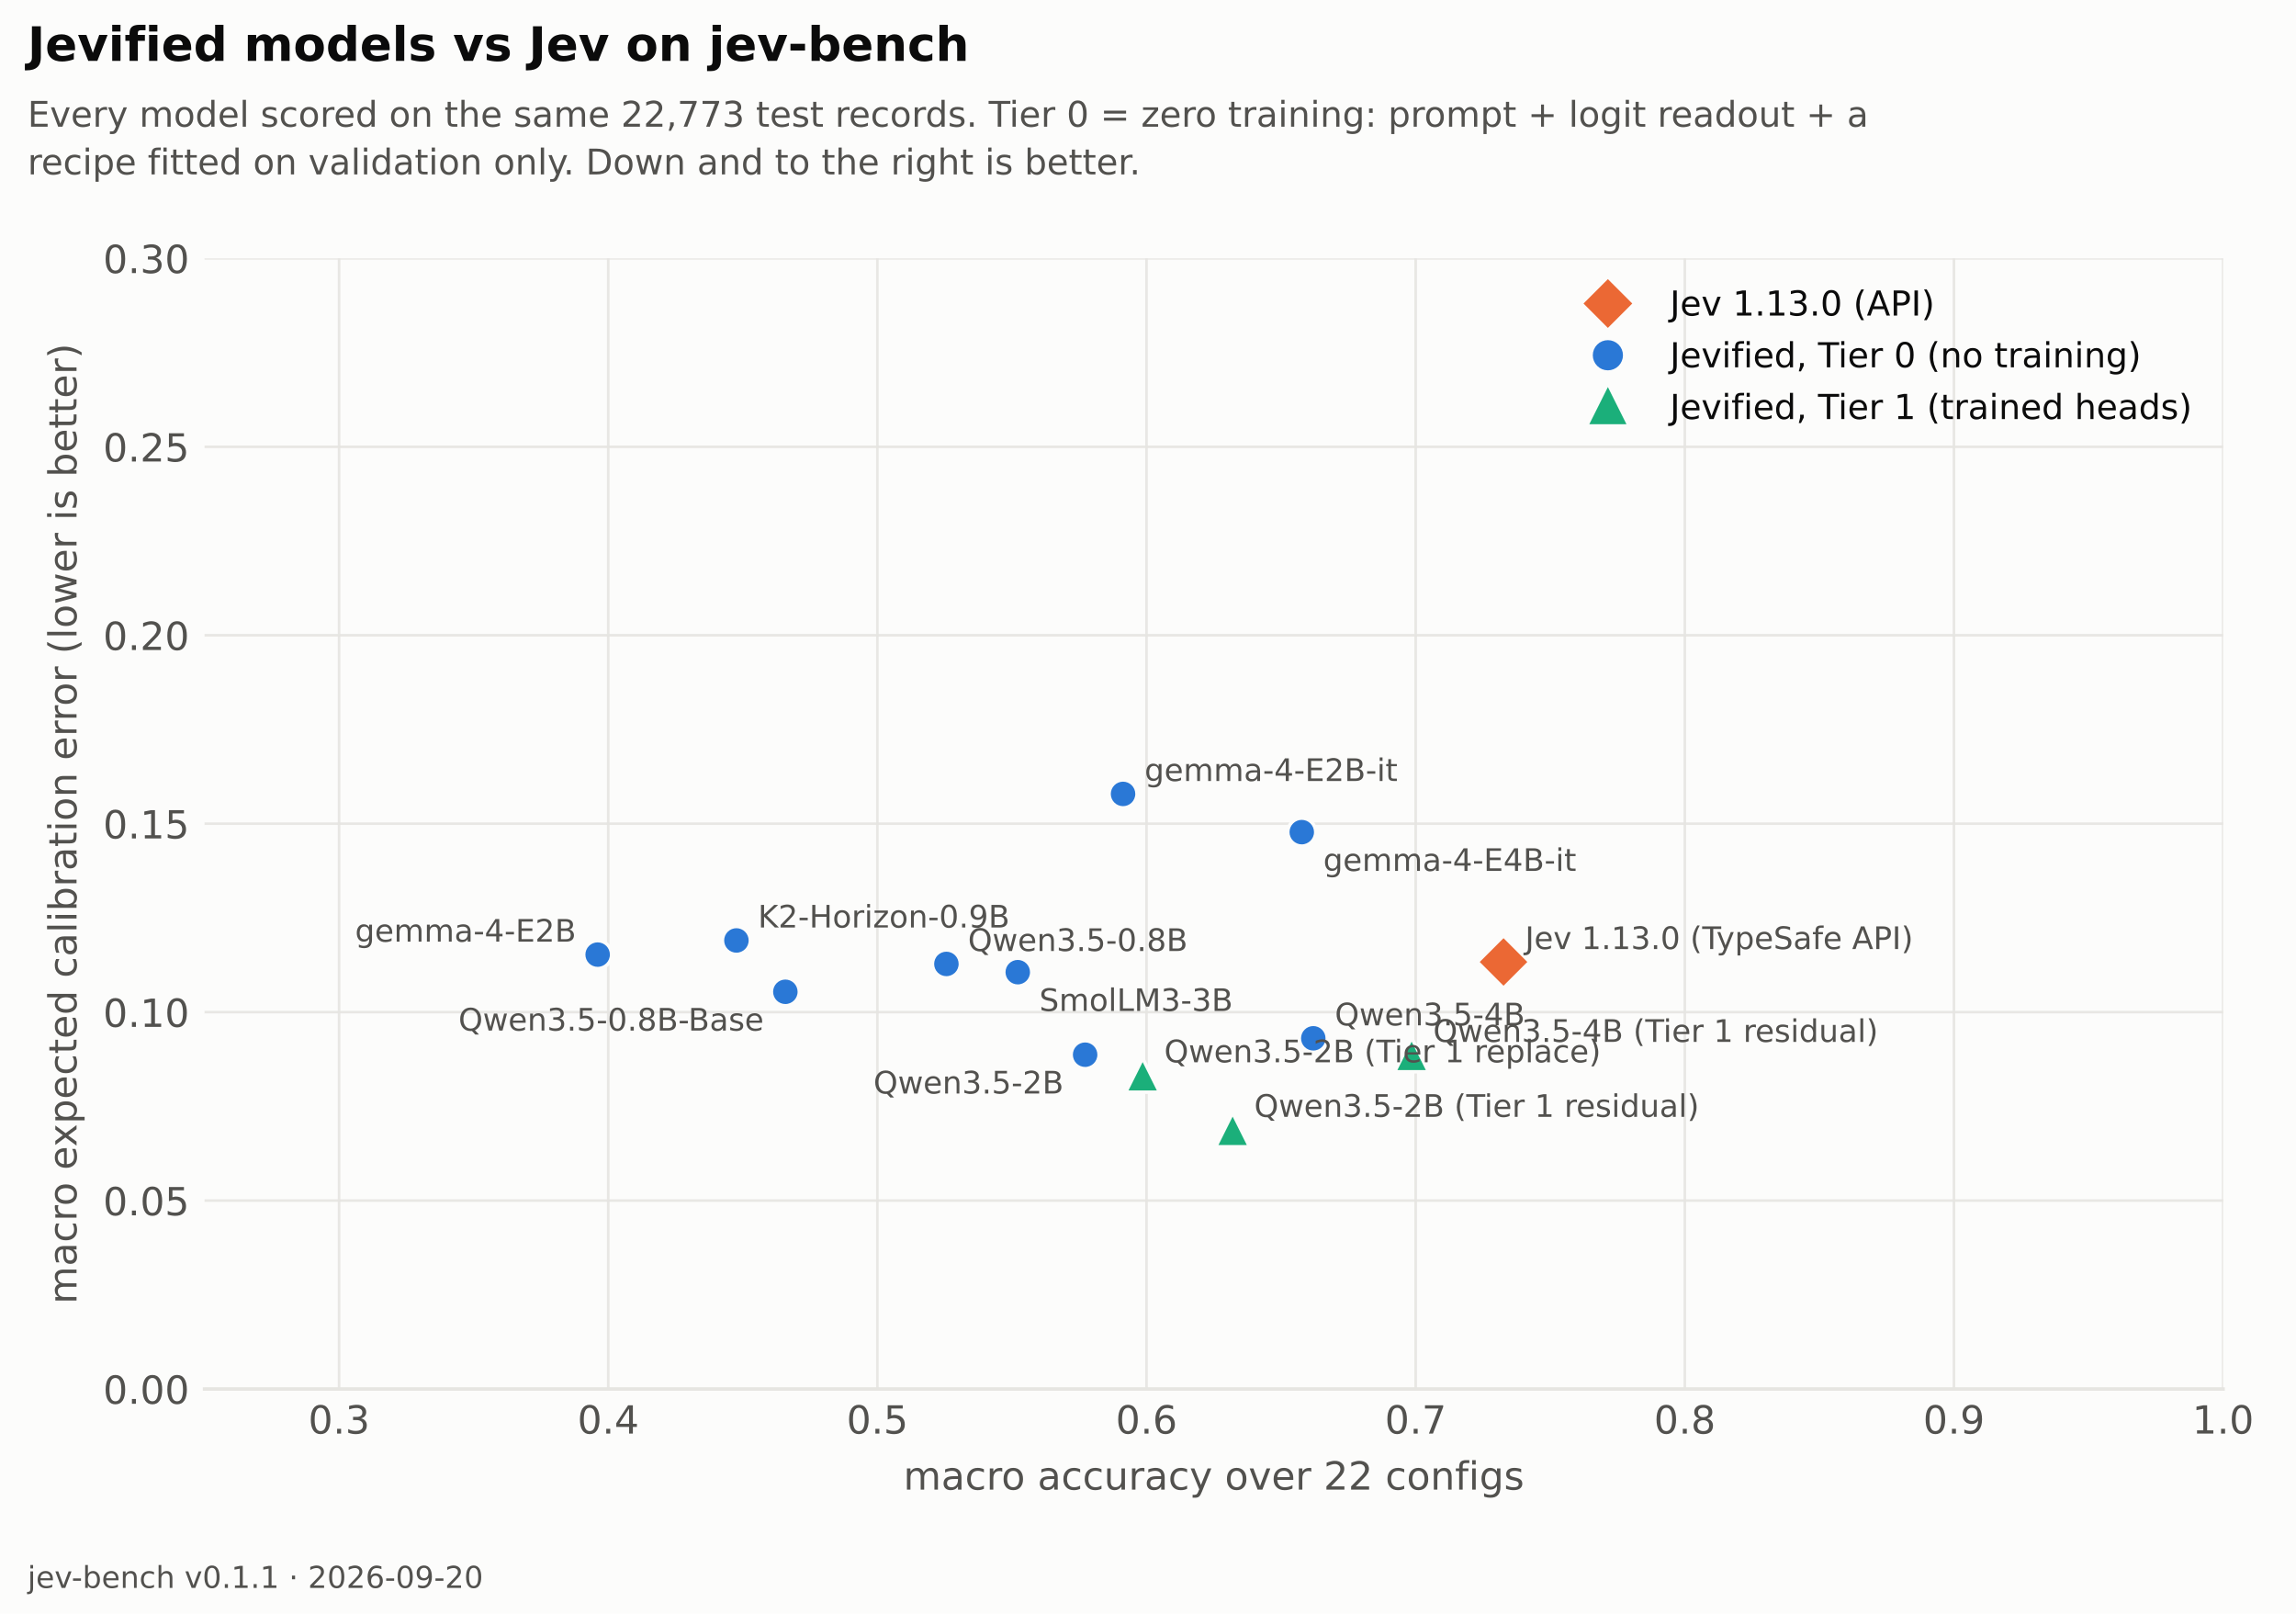
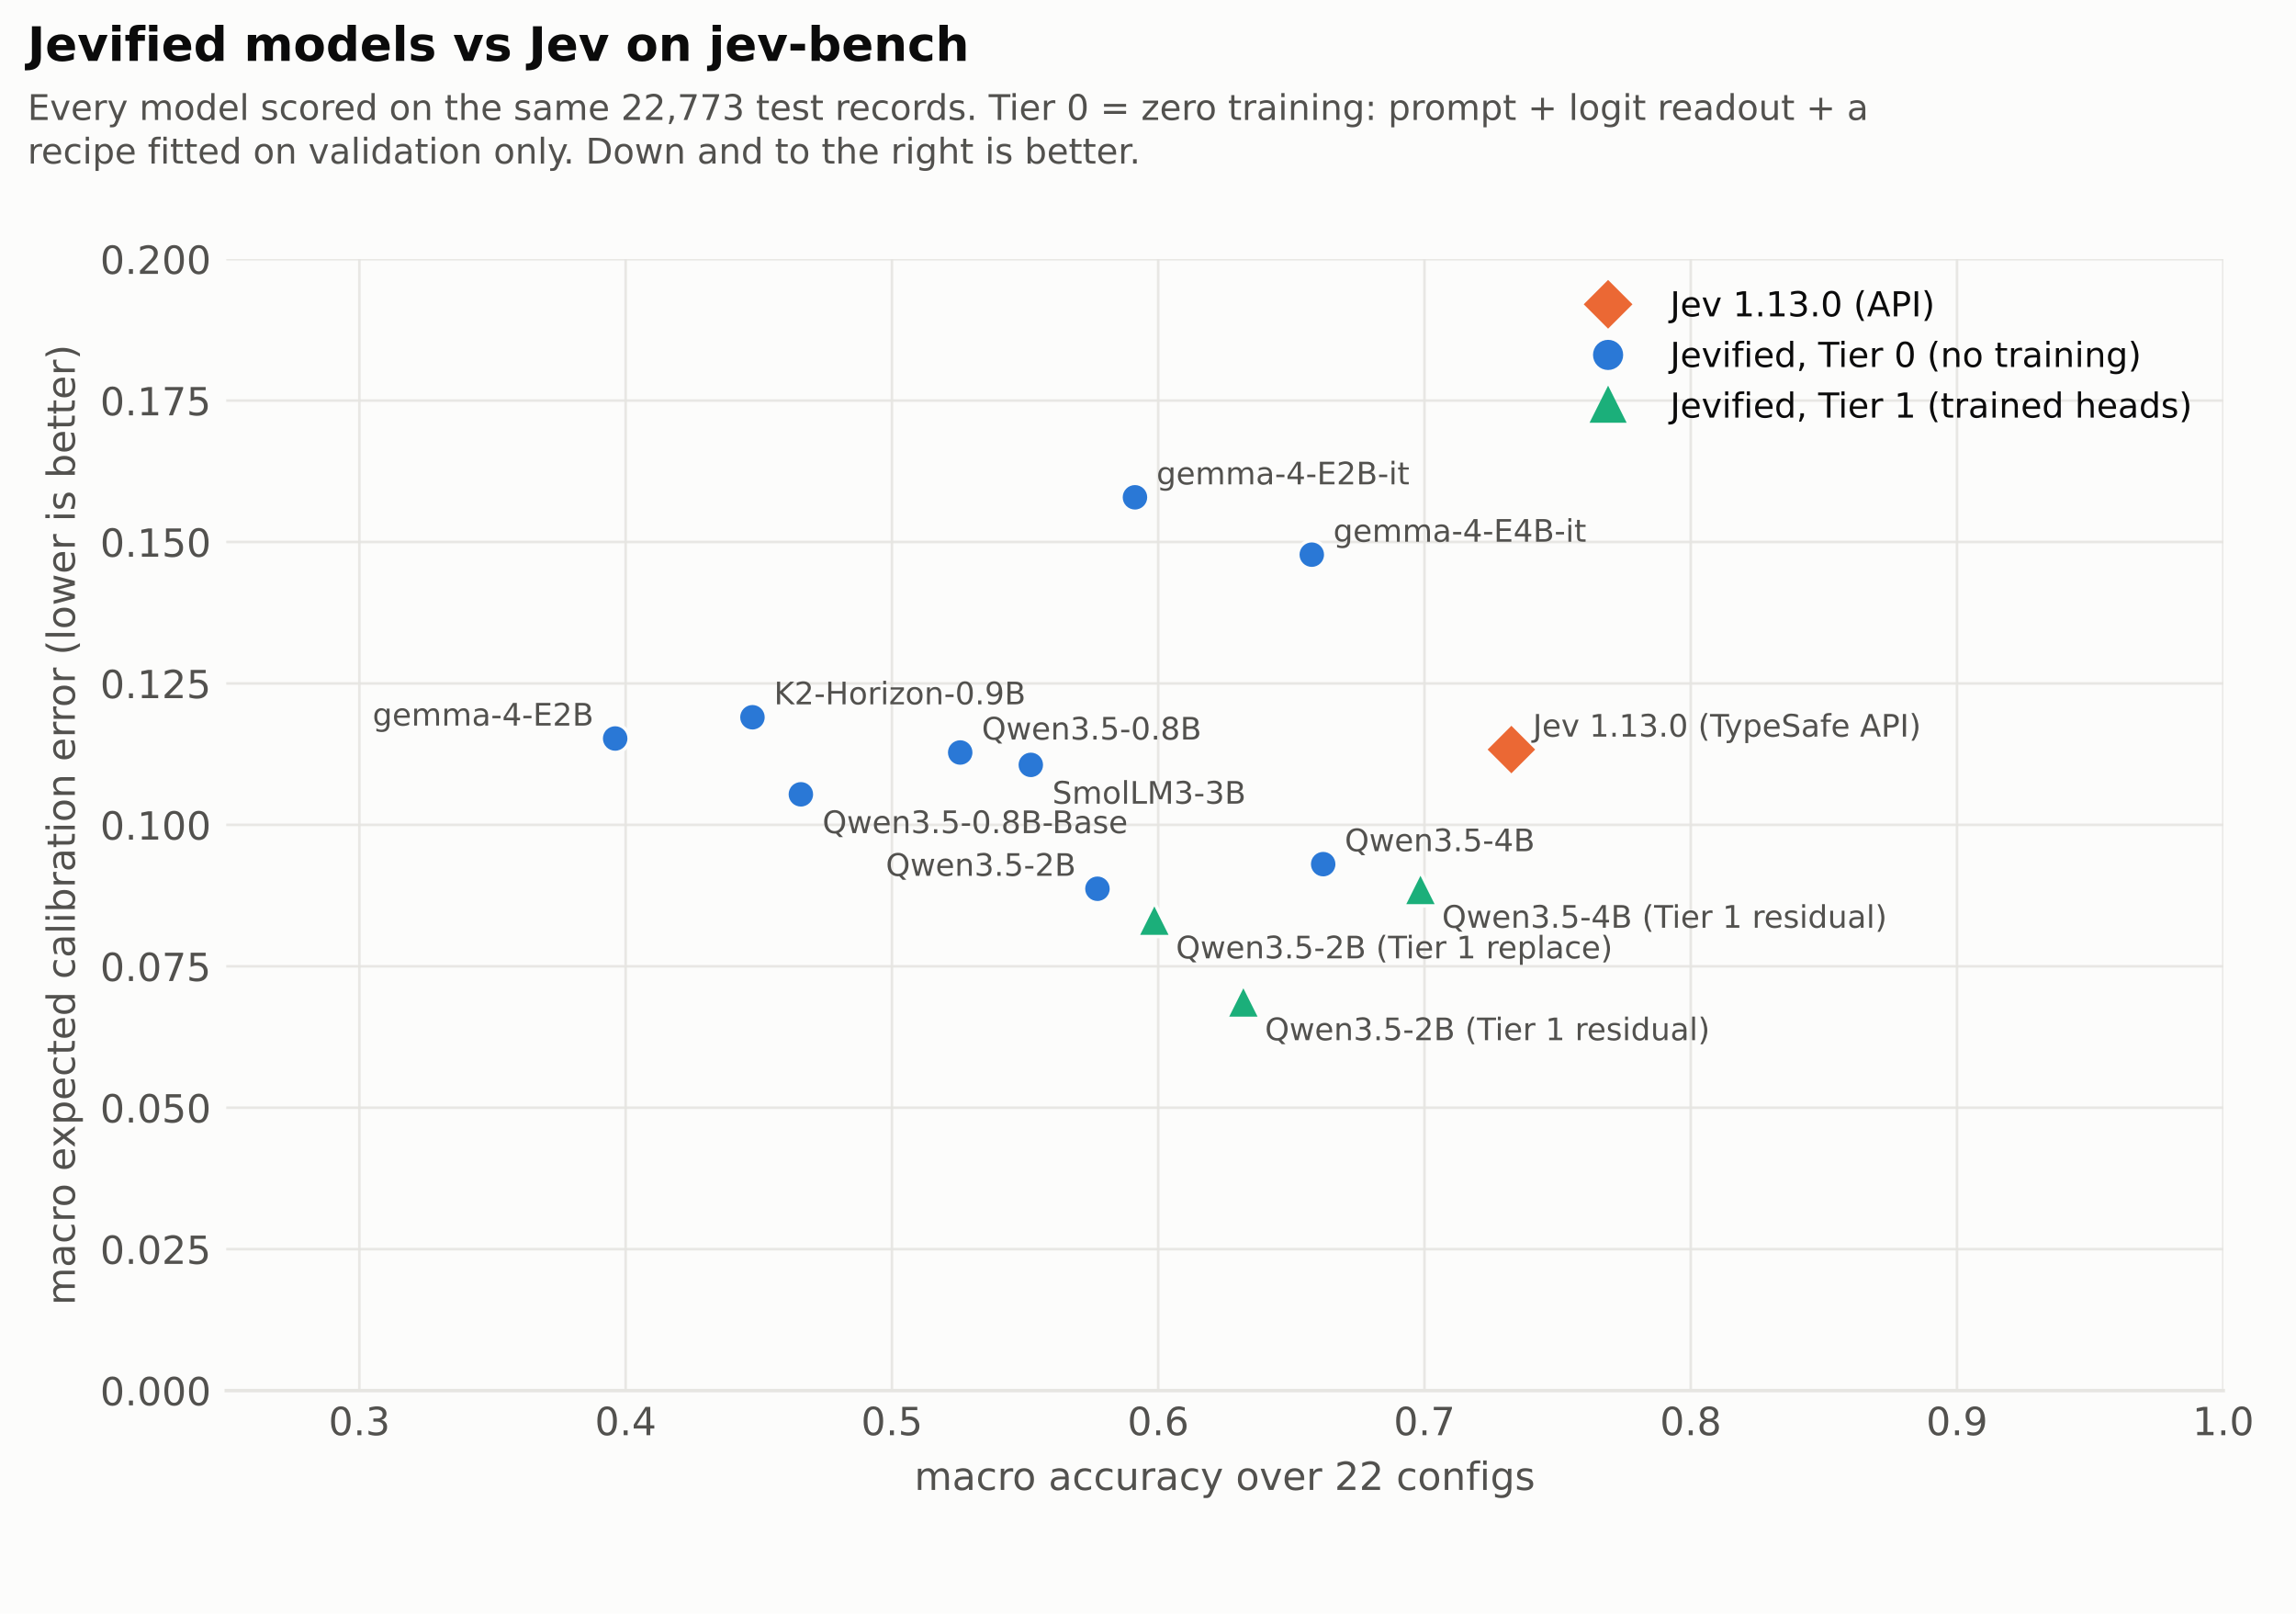
<svg xmlns="http://www.w3.org/2000/svg" xmlns:xlink="http://www.w3.org/1999/xlink" width="532.8pt" height="374.4pt" viewBox="0 0 532.8 374.4" version="1.1">
  <defs>
    <style type="text/css">*{stroke-linejoin: round; stroke-linecap: butt}</style>
  </defs>
  <g id="figure_1">
    <g id="patch_1">
      <path d="M 0 374.4  L 532.8 374.4  L 532.8 0  L 0 0  z " style="fill: #fcfcfb" />
    </g>
    <g id="axes_1">
      <g id="patch_2">
-         <path d="M 47.462 322.258  L 515.88 322.258  L 515.88 59.939  L 47.462 59.939  z " style="fill: #fcfcfb" />
+         <path d="M 52.5 322.62  L 515.925 322.62  L 515.925 60.12  L 52.5 60.12  z " style="fill: #fcfcfb" />
      </g>
      <g id="matplotlib.axis_1">
        <g id="xtick_1">
          <g id="line2d_1">
-             <path d="M 78.69 322.258  L 78.69 59.939  " clip-path="url(#p6ac1ed8972)" style="fill: none; stroke: #e6e5e1; stroke-opacity: 0.9; stroke-width: 0.6; stroke-linecap: square" />
+             <path d="M 83.395 322.62  L 83.395 60.12  " clip-path="url(#p853aa24f81)" style="fill: none; stroke: #e6e5e1; stroke-opacity: 0.9; stroke-width: 0.6; stroke-linecap: square" />
          </g>
          <g id="line2d_2" />
          <g id="text_1">
-             <text style="font-size: 9px; font-family: 'DejaVu Sans'; text-anchor: middle; fill: #52514e" x="78.69" y="332.596" transform="rotate(-0 78.68997 332.5958)">0.3</text>
+             <text style="fill: #52514e; font: 9px 'DejaVu Sans'; text-anchor: middle" x="83.395" y="332.959" transform="rotate(-0 83.395 332.9586)">0.3</text>
          </g>
        </g>
        <g id="xtick_2">
          <g id="line2d_3">
-             <path d="M 141.146 322.258  L 141.146 59.939  " clip-path="url(#p6ac1ed8972)" style="fill: none; stroke: #e6e5e1; stroke-opacity: 0.9; stroke-width: 0.6; stroke-linecap: square" />
+             <path d="M 145.185 322.62  L 145.185 60.12  " clip-path="url(#p853aa24f81)" style="fill: none; stroke: #e6e5e1; stroke-opacity: 0.9; stroke-width: 0.6; stroke-linecap: square" />
          </g>
          <g id="line2d_4" />
          <g id="text_2">
-             <text style="font-size: 9px; font-family: 'DejaVu Sans'; text-anchor: middle; fill: #52514e" x="141.146" y="332.596" transform="rotate(-0 141.1457 332.5958)">0.4</text>
+             <text style="fill: #52514e; font: 9px 'DejaVu Sans'; text-anchor: middle" x="145.185" y="332.959" transform="rotate(-0 145.185 332.9586)">0.4</text>
          </g>
        </g>
        <g id="xtick_3">
          <g id="line2d_5">
-             <path d="M 203.601 322.258  L 203.601 59.939  " clip-path="url(#p6ac1ed8972)" style="fill: none; stroke: #e6e5e1; stroke-opacity: 0.9; stroke-width: 0.6; stroke-linecap: square" />
+             <path d="M 206.975 322.62  L 206.975 60.12  " clip-path="url(#p853aa24f81)" style="fill: none; stroke: #e6e5e1; stroke-opacity: 0.9; stroke-width: 0.6; stroke-linecap: square" />
          </g>
          <g id="line2d_6" />
          <g id="text_3">
-             <text style="font-size: 9px; font-family: 'DejaVu Sans'; text-anchor: middle; fill: #52514e" x="203.601" y="332.596" transform="rotate(-0 203.6014 332.5958)">0.5</text>
+             <text style="fill: #52514e; font: 9px 'DejaVu Sans'; text-anchor: middle" x="206.975" y="332.959" transform="rotate(-0 206.975 332.9586)">0.5</text>
          </g>
        </g>
        <g id="xtick_4">
          <g id="line2d_7">
-             <path d="M 266.057 322.258  L 266.057 59.939  " clip-path="url(#p6ac1ed8972)" style="fill: none; stroke: #e6e5e1; stroke-opacity: 0.9; stroke-width: 0.6; stroke-linecap: square" />
+             <path d="M 268.765 322.62  L 268.765 60.12  " clip-path="url(#p853aa24f81)" style="fill: none; stroke: #e6e5e1; stroke-opacity: 0.9; stroke-width: 0.6; stroke-linecap: square" />
          </g>
          <g id="line2d_8" />
          <g id="text_4">
-             <text style="font-size: 9px; font-family: 'DejaVu Sans'; text-anchor: middle; fill: #52514e" x="266.057" y="332.596" transform="rotate(-0 266.0571 332.5958)">0.6</text>
+             <text style="fill: #52514e; font: 9px 'DejaVu Sans'; text-anchor: middle" x="268.765" y="332.959" transform="rotate(-0 268.765 332.9586)">0.6</text>
          </g>
        </g>
        <g id="xtick_5">
          <g id="line2d_9">
-             <path d="M 328.513 322.258  L 328.513 59.939  " clip-path="url(#p6ac1ed8972)" style="fill: none; stroke: #e6e5e1; stroke-opacity: 0.9; stroke-width: 0.6; stroke-linecap: square" />
+             <path d="M 330.555 322.62  L 330.555 60.12  " clip-path="url(#p853aa24f81)" style="fill: none; stroke: #e6e5e1; stroke-opacity: 0.9; stroke-width: 0.6; stroke-linecap: square" />
          </g>
          <g id="line2d_10" />
          <g id="text_5">
-             <text style="font-size: 9px; font-family: 'DejaVu Sans'; text-anchor: middle; fill: #52514e" x="328.513" y="332.596" transform="rotate(-0 328.5128 332.5958)">0.7</text>
+             <text style="fill: #52514e; font: 9px 'DejaVu Sans'; text-anchor: middle" x="330.555" y="332.959" transform="rotate(-0 330.555 332.9586)">0.7</text>
          </g>
        </g>
        <g id="xtick_6">
          <g id="line2d_11">
-             <path d="M 390.969 322.258  L 390.969 59.939  " clip-path="url(#p6ac1ed8972)" style="fill: none; stroke: #e6e5e1; stroke-opacity: 0.9; stroke-width: 0.6; stroke-linecap: square" />
+             <path d="M 392.345 322.62  L 392.345 60.12  " clip-path="url(#p853aa24f81)" style="fill: none; stroke: #e6e5e1; stroke-opacity: 0.9; stroke-width: 0.6; stroke-linecap: square" />
          </g>
          <g id="line2d_12" />
          <g id="text_6">
-             <text style="font-size: 9px; font-family: 'DejaVu Sans'; text-anchor: middle; fill: #52514e" x="390.969" y="332.596" transform="rotate(-0 390.9686 332.5958)">0.8</text>
+             <text style="fill: #52514e; font: 9px 'DejaVu Sans'; text-anchor: middle" x="392.345" y="332.959" transform="rotate(-0 392.345 332.9586)">0.8</text>
          </g>
        </g>
        <g id="xtick_7">
          <g id="line2d_13">
-             <path d="M 453.424 322.258  L 453.424 59.939  " clip-path="url(#p6ac1ed8972)" style="fill: none; stroke: #e6e5e1; stroke-opacity: 0.9; stroke-width: 0.6; stroke-linecap: square" />
+             <path d="M 454.135 322.62  L 454.135 60.12  " clip-path="url(#p853aa24f81)" style="fill: none; stroke: #e6e5e1; stroke-opacity: 0.9; stroke-width: 0.6; stroke-linecap: square" />
          </g>
          <g id="line2d_14" />
          <g id="text_7">
-             <text style="font-size: 9px; font-family: 'DejaVu Sans'; text-anchor: middle; fill: #52514e" x="453.424" y="332.596" transform="rotate(-0 453.4243 332.5958)">0.9</text>
+             <text style="fill: #52514e; font: 9px 'DejaVu Sans'; text-anchor: middle" x="454.135" y="332.959" transform="rotate(-0 454.135 332.9586)">0.9</text>
          </g>
        </g>
        <g id="xtick_8">
          <g id="line2d_15">
-             <path d="M 515.88 322.258  L 515.88 59.939  " clip-path="url(#p6ac1ed8972)" style="fill: none; stroke: #e6e5e1; stroke-opacity: 0.9; stroke-width: 0.6; stroke-linecap: square" />
+             <path d="M 515.925 322.62  L 515.925 60.12  " clip-path="url(#p853aa24f81)" style="fill: none; stroke: #e6e5e1; stroke-opacity: 0.9; stroke-width: 0.6; stroke-linecap: square" />
          </g>
          <g id="line2d_16" />
          <g id="text_8">
-             <text style="font-size: 9px; font-family: 'DejaVu Sans'; text-anchor: middle; fill: #52514e" x="515.88" y="332.596" transform="rotate(-0 515.88 332.5958)">1.0</text>
+             <text style="fill: #52514e; font: 9px 'DejaVu Sans'; text-anchor: middle" x="515.925" y="332.959" transform="rotate(-0 515.925 332.9586)">1.0</text>
          </g>
        </g>
        <g id="text_9">
-           <text style="font-size: 9px; font-family: 'DejaVu Sans'; text-anchor: middle; fill: #52514e" x="281.671" y="345.596" transform="rotate(-0 281.6711 345.5965)">macro accuracy over 22 configs</text>
+           <text style="fill: #52514e; font: 9px 'DejaVu Sans'; text-anchor: middle" x="284.212" y="345.669" transform="rotate(-0 284.2125 345.6689)">macro accuracy over 22 configs</text>
        </g>
      </g>
      <g id="matplotlib.axis_2">
        <g id="ytick_1">
          <g id="line2d_17">
-             <path d="M 47.462 322.258  L 515.88 322.258  " clip-path="url(#p6ac1ed8972)" style="fill: none; stroke: #e6e5e1; stroke-opacity: 0.9; stroke-width: 0.6; stroke-linecap: square" />
+             <path d="M 52.5 322.62  L 515.925 322.62  " clip-path="url(#p853aa24f81)" style="fill: none; stroke: #e6e5e1; stroke-opacity: 0.9; stroke-width: 0.6; stroke-linecap: square" />
          </g>
          <g id="line2d_18" />
          <g id="text_10">
-             <text style="font-size: 9px; font-family: 'DejaVu Sans'; text-anchor: end; fill: #52514e" x="43.962" y="325.677" transform="rotate(-0 43.96211 325.6768)">0.00</text>
+             <text style="fill: #52514e; font: 9px 'DejaVu Sans'; text-anchor: end" x="49" y="326.039" transform="rotate(-0 49 326.0393)">0.000</text>
          </g>
        </g>
        <g id="ytick_2">
          <g id="line2d_19">
-             <path d="M 47.462 278.538  L 515.88 278.538  " clip-path="url(#p6ac1ed8972)" style="fill: none; stroke: #e6e5e1; stroke-opacity: 0.9; stroke-width: 0.6; stroke-linecap: square" />
+             <path d="M 52.5 289.808  L 515.925 289.808  " clip-path="url(#p853aa24f81)" style="fill: none; stroke: #e6e5e1; stroke-opacity: 0.9; stroke-width: 0.6; stroke-linecap: square" />
          </g>
          <g id="line2d_20" />
          <g id="text_11">
-             <text style="font-size: 9px; font-family: 'DejaVu Sans'; text-anchor: end; fill: #52514e" x="43.962" y="281.957" transform="rotate(-0 43.96211 281.957)">0.05</text>
+             <text style="fill: #52514e; font: 9px 'DejaVu Sans'; text-anchor: end" x="49" y="293.227" transform="rotate(-0 49 293.2268)">0.025</text>
          </g>
        </g>
        <g id="ytick_3">
          <g id="line2d_21">
-             <path d="M 47.462 234.818  L 515.88 234.818  " clip-path="url(#p6ac1ed8972)" style="fill: none; stroke: #e6e5e1; stroke-opacity: 0.9; stroke-width: 0.6; stroke-linecap: square" />
+             <path d="M 52.5 256.995  L 515.925 256.995  " clip-path="url(#p853aa24f81)" style="fill: none; stroke: #e6e5e1; stroke-opacity: 0.9; stroke-width: 0.6; stroke-linecap: square" />
          </g>
          <g id="line2d_22" />
          <g id="text_12">
-             <text style="font-size: 9px; font-family: 'DejaVu Sans'; text-anchor: end; fill: #52514e" x="43.962" y="238.237" transform="rotate(-0 43.96211 238.2372)">0.10</text>
+             <text style="fill: #52514e; font: 9px 'DejaVu Sans'; text-anchor: end" x="49" y="260.414" transform="rotate(-0 49 260.4143)">0.050</text>
          </g>
        </g>
        <g id="ytick_4">
          <g id="line2d_23">
-             <path d="M 47.462 191.098  L 515.88 191.098  " clip-path="url(#p6ac1ed8972)" style="fill: none; stroke: #e6e5e1; stroke-opacity: 0.9; stroke-width: 0.6; stroke-linecap: square" />
+             <path d="M 52.5 224.183  L 515.925 224.183  " clip-path="url(#p853aa24f81)" style="fill: none; stroke: #e6e5e1; stroke-opacity: 0.9; stroke-width: 0.6; stroke-linecap: square" />
          </g>
          <g id="line2d_24" />
          <g id="text_13">
-             <text style="font-size: 9px; font-family: 'DejaVu Sans'; text-anchor: end; fill: #52514e" x="43.962" y="194.517" transform="rotate(-0 43.96211 194.5174)">0.15</text>
+             <text style="fill: #52514e; font: 9px 'DejaVu Sans'; text-anchor: end" x="49" y="227.602" transform="rotate(-0 49 227.6018)">0.075</text>
          </g>
        </g>
        <g id="ytick_5">
          <g id="line2d_25">
-             <path d="M 47.462 147.379  L 515.88 147.379  " clip-path="url(#p6ac1ed8972)" style="fill: none; stroke: #e6e5e1; stroke-opacity: 0.9; stroke-width: 0.6; stroke-linecap: square" />
+             <path d="M 52.5 191.37  L 515.925 191.37  " clip-path="url(#p853aa24f81)" style="fill: none; stroke: #e6e5e1; stroke-opacity: 0.9; stroke-width: 0.6; stroke-linecap: square" />
          </g>
          <g id="line2d_26" />
          <g id="text_14">
-             <text style="font-size: 9px; font-family: 'DejaVu Sans'; text-anchor: end; fill: #52514e" x="43.962" y="150.798" transform="rotate(-0 43.96211 150.7975)">0.20</text>
+             <text style="fill: #52514e; font: 9px 'DejaVu Sans'; text-anchor: end" x="49" y="194.789" transform="rotate(-0 49 194.7893)">0.100</text>
          </g>
        </g>
        <g id="ytick_6">
          <g id="line2d_27">
-             <path d="M 47.462 103.659  L 515.88 103.659  " clip-path="url(#p6ac1ed8972)" style="fill: none; stroke: #e6e5e1; stroke-opacity: 0.9; stroke-width: 0.6; stroke-linecap: square" />
+             <path d="M 52.5 158.558  L 515.925 158.558  " clip-path="url(#p853aa24f81)" style="fill: none; stroke: #e6e5e1; stroke-opacity: 0.9; stroke-width: 0.6; stroke-linecap: square" />
          </g>
          <g id="line2d_28" />
          <g id="text_15">
-             <text style="font-size: 9px; font-family: 'DejaVu Sans'; text-anchor: end; fill: #52514e" x="43.962" y="107.078" transform="rotate(-0 43.96211 107.0777)">0.25</text>
+             <text style="fill: #52514e; font: 9px 'DejaVu Sans'; text-anchor: end" x="49" y="161.977" transform="rotate(-0 49 161.9768)">0.125</text>
          </g>
        </g>
        <g id="ytick_7">
          <g id="line2d_29">
-             <path d="M 47.462 59.939  L 515.88 59.939  " clip-path="url(#p6ac1ed8972)" style="fill: none; stroke: #e6e5e1; stroke-opacity: 0.9; stroke-width: 0.6; stroke-linecap: square" />
+             <path d="M 52.5 125.745  L 515.925 125.745  " clip-path="url(#p853aa24f81)" style="fill: none; stroke: #e6e5e1; stroke-opacity: 0.9; stroke-width: 0.6; stroke-linecap: square" />
          </g>
          <g id="line2d_30" />
          <g id="text_16">
-             <text style="font-size: 9px; font-family: 'DejaVu Sans'; text-anchor: end; fill: #52514e" x="43.962" y="63.358" transform="rotate(-0 43.96211 63.35789)">0.30</text>
-           </g>
-         </g>
-         <g id="text_17">
-           <text style="font-size: 9px; font-family: 'DejaVu Sans'; text-anchor: middle; fill: #52514e" x="17.761" y="191.098" transform="rotate(-90 17.76094 191.0984)">macro expected calibration error (lower is better)</text>
+             <text style="fill: #52514e; font: 9px 'DejaVu Sans'; text-anchor: end" x="49" y="129.164" transform="rotate(-0 49 129.1643)">0.150</text>
+           </g>
+         </g>
+         <g id="ytick_8">
+           <g id="line2d_31">
+             <path d="M 52.5 92.933  L 515.925 92.933  " clip-path="url(#p853aa24f81)" style="fill: none; stroke: #e6e5e1; stroke-opacity: 0.9; stroke-width: 0.6; stroke-linecap: square" />
+           </g>
+           <g id="line2d_32" />
+           <g id="text_17">
+             <text style="fill: #52514e; font: 9px 'DejaVu Sans'; text-anchor: end" x="49" y="96.352" transform="rotate(-0 49 96.3518)">0.175</text>
+           </g>
+         </g>
+         <g id="ytick_9">
+           <g id="line2d_33">
+             <path d="M 52.5 60.12  L 515.925 60.12  " clip-path="url(#p853aa24f81)" style="fill: none; stroke: #e6e5e1; stroke-opacity: 0.9; stroke-width: 0.6; stroke-linecap: square" />
+           </g>
+           <g id="line2d_34" />
+           <g id="text_18">
+             <text style="fill: #52514e; font: 9px 'DejaVu Sans'; text-anchor: end" x="49" y="63.539" transform="rotate(-0 49 63.5393)">0.200</text>
+           </g>
+         </g>
+         <g id="text_19">
+           <text style="fill: #52514e; font: 9px 'DejaVu Sans'; text-anchor: middle" x="17.363" y="191.37" transform="rotate(-90 17.36297 191.37)">macro expected calibration error (lower is better)</text>
        </g>
      </g>
      <g id="patch_3">
-         <path d="M 47.462 322.258  L 515.88 322.258  " style="fill: none; stroke: #e6e5e1; stroke-width: 0.8; stroke-linejoin: miter; stroke-linecap: square" />
+         <path d="M 52.5 322.62  L 515.925 322.62  " style="fill: none; stroke: #e6e5e1; stroke-width: 0.8; stroke-linejoin: miter; stroke-linecap: square" />
      </g>
      <g id="PathCollection_1">
        <defs>
-           <path id="mc7c91c67f2" d="M 0 6.083  L 6.083 0  L 0 -6.083  L -6.083 0  z " style="stroke: #fcfcfb; stroke-width: 0.8" />
+           <path id="m2430eee838" d="M 0 6.083  L 6.083 0  L 0 -6.083  L -6.083 0  z " style="stroke: #fcfcfb; stroke-width: 0.8" />
        </defs>
-         <g clip-path="url(#p6ac1ed8972)">
-           <use xlink:href="#mc7c91c67f2" x="348.901" y="223.178" style="fill: #eb6834; stroke: #fcfcfb; stroke-width: 0.8" />
+         <g clip-path="url(#p853aa24f81)">
+           <use xlink:href="#m2430eee838" x="350.726" y="173.898" style="fill: #eb6834; stroke: #fcfcfb; stroke-width: 0.8" />
        </g>
      </g>
      <g id="PathCollection_2">
        <defs>
-           <path id="m8bf896deb5" d="M 0 -3.937  L -3.937 3.937  L 3.937 3.937  z " style="stroke: #fcfcfb; stroke-width: 0.8" />
+           <path id="mc368f44373" d="M 0 -3.937  L -3.937 3.937  L 3.937 3.937  z " style="stroke: #fcfcfb; stroke-width: 0.8" />
        </defs>
-         <g clip-path="url(#p6ac1ed8972)">
-           <use xlink:href="#m8bf896deb5" x="327.571" y="244.717" style="fill: #1baf7a; stroke: #fcfcfb; stroke-width: 0.8" />
+         <g clip-path="url(#p853aa24f81)">
+           <use xlink:href="#mc368f44373" x="329.624" y="206.229" style="fill: #1baf7a; stroke: #fcfcfb; stroke-width: 0.8" />
        </g>
      </g>
      <g id="PathCollection_3">
        <defs>
-           <path id="m5a7d1ea384" d="M 0 3.24  C 0.859 3.24 1.684 2.899 2.291 2.291  C 2.899 1.684 3.24 0.859 3.24 0  C 3.24 -0.859 2.899 -1.684 2.291 -2.291  C 1.684 -2.899 0.859 -3.24 0 -3.24  C -0.859 -3.24 -1.684 -2.899 -2.291 -2.291  C -2.899 -1.684 -3.24 -0.859 -3.24 0  C -3.24 0.859 -2.899 1.684 -2.291 2.291  C -1.684 2.899 -0.859 3.24 0 3.24  z " style="stroke: #fcfcfb; stroke-width: 0.8" />
+           <path id="mebc27a3e28" d="M 0 3.24  C 0.859 3.24 1.684 2.899 2.291 2.291  C 2.899 1.684 3.24 0.859 3.24 0  C 3.24 -0.859 2.899 -1.684 2.291 -2.291  C 1.684 -2.899 0.859 -3.24 0 -3.24  C -0.859 -3.24 -1.684 -2.899 -2.291 -2.291  C -2.899 -1.684 -3.24 -0.859 -3.24 0  C -3.24 0.859 -2.899 1.684 -2.291 2.291  C -1.684 2.899 -0.859 3.24 0 3.24  z " style="stroke: #fcfcfb; stroke-width: 0.8" />
        </defs>
-         <g clip-path="url(#p6ac1ed8972)">
-           <use xlink:href="#m5a7d1ea384" x="304.755" y="240.889" style="fill: #2a78d6; stroke: #fcfcfb; stroke-width: 0.8" />
+         <g clip-path="url(#p853aa24f81)">
+           <use xlink:href="#mebc27a3e28" x="307.05" y="200.482" style="fill: #2a78d6; stroke: #fcfcfb; stroke-width: 0.8" />
        </g>
      </g>
      <g id="PathCollection_4">
-         <g clip-path="url(#p6ac1ed8972)">
-           <use xlink:href="#m5a7d1ea384" x="302.081" y="193.054" style="fill: #2a78d6; stroke: #fcfcfb; stroke-width: 0.8" />
+         <g clip-path="url(#p853aa24f81)">
+           <use xlink:href="#mebc27a3e28" x="304.405" y="128.681" style="fill: #2a78d6; stroke: #fcfcfb; stroke-width: 0.8" />
        </g>
      </g>
      <g id="PathCollection_5">
-         <g clip-path="url(#p6ac1ed8972)">
-           <use xlink:href="#m8bf896deb5" x="286.038" y="262.106" style="fill: #1baf7a; stroke: #fcfcfb; stroke-width: 0.8" />
+         <g clip-path="url(#p853aa24f81)">
+           <use xlink:href="#mc368f44373" x="288.533" y="232.329" style="fill: #1baf7a; stroke: #fcfcfb; stroke-width: 0.8" />
        </g>
      </g>
      <g id="PathCollection_6">
-         <g clip-path="url(#p6ac1ed8972)">
-           <use xlink:href="#m8bf896deb5" x="265.157" y="249.457" style="fill: #1baf7a; stroke: #fcfcfb; stroke-width: 0.8" />
+         <g clip-path="url(#p853aa24f81)">
+           <use xlink:href="#mc368f44373" x="267.875" y="213.343" style="fill: #1baf7a; stroke: #fcfcfb; stroke-width: 0.8" />
        </g>
      </g>
      <g id="PathCollection_7">
-         <g clip-path="url(#p6ac1ed8972)">
-           <use xlink:href="#m5a7d1ea384" x="260.608" y="184.19" style="fill: #2a78d6; stroke: #fcfcfb; stroke-width: 0.8" />
+         <g clip-path="url(#p853aa24f81)">
+           <use xlink:href="#mebc27a3e28" x="263.374" y="115.375" style="fill: #2a78d6; stroke: #fcfcfb; stroke-width: 0.8" />
        </g>
      </g>
      <g id="PathCollection_8">
-         <g clip-path="url(#p6ac1ed8972)">
-           <use xlink:href="#m5a7d1ea384" x="251.808" y="244.694" style="fill: #2a78d6; stroke: #fcfcfb; stroke-width: 0.8" />
+         <g clip-path="url(#p853aa24f81)">
+           <use xlink:href="#mebc27a3e28" x="254.667" y="206.194" style="fill: #2a78d6; stroke: #fcfcfb; stroke-width: 0.8" />
        </g>
      </g>
      <g id="PathCollection_9">
-         <g clip-path="url(#p6ac1ed8972)">
-           <use xlink:href="#m5a7d1ea384" x="236.178" y="225.546" style="fill: #2a78d6; stroke: #fcfcfb; stroke-width: 0.8" />
+         <g clip-path="url(#p853aa24f81)">
+           <use xlink:href="#mebc27a3e28" x="239.204" y="177.452" style="fill: #2a78d6; stroke: #fcfcfb; stroke-width: 0.8" />
        </g>
      </g>
      <g id="PathCollection_10">
-         <g clip-path="url(#p6ac1ed8972)">
-           <use xlink:href="#m5a7d1ea384" x="219.617" y="223.634" style="fill: #2a78d6; stroke: #fcfcfb; stroke-width: 0.8" />
+         <g clip-path="url(#p853aa24f81)">
+           <use xlink:href="#mebc27a3e28" x="222.82" y="174.582" style="fill: #2a78d6; stroke: #fcfcfb; stroke-width: 0.8" />
        </g>
      </g>
      <g id="PathCollection_11">
-         <g clip-path="url(#p6ac1ed8972)">
-           <use xlink:href="#m5a7d1ea384" x="182.245" y="230.098" style="fill: #2a78d6; stroke: #fcfcfb; stroke-width: 0.8" />
+         <g clip-path="url(#p853aa24f81)">
+           <use xlink:href="#mebc27a3e28" x="185.846" y="184.285" style="fill: #2a78d6; stroke: #fcfcfb; stroke-width: 0.8" />
        </g>
      </g>
      <g id="PathCollection_12">
-         <g clip-path="url(#p6ac1ed8972)">
-           <use xlink:href="#m5a7d1ea384" x="170.888" y="218.186" style="fill: #2a78d6; stroke: #fcfcfb; stroke-width: 0.8" />
+         <g clip-path="url(#p853aa24f81)">
+           <use xlink:href="#mebc27a3e28" x="174.61" y="166.404" style="fill: #2a78d6; stroke: #fcfcfb; stroke-width: 0.8" />
        </g>
      </g>
      <g id="PathCollection_13">
-         <g clip-path="url(#p6ac1ed8972)">
-           <use xlink:href="#m5a7d1ea384" x="138.687" y="221.47" style="fill: #2a78d6; stroke: #fcfcfb; stroke-width: 0.8" />
-         </g>
-       </g>
-       <g id="text_18">
-         <text style="font-size: 7.2px; font-family: 'DejaVu Sans'; text-anchor: end; fill: #52514e" x="133.687" y="218.47" transform="rotate(-0 133.6873 218.4698)">gemma-4-E2B</text>
-       </g>
-       <g id="text_19">
-         <text style="font-size: 7.2px; font-family: 'DejaVu Sans'; text-anchor: start; fill: #52514e" x="175.888" y="215.186" transform="rotate(-0 175.8881 215.1857)">K2-Horizon-0.9B</text>
+         <g clip-path="url(#p853aa24f81)">
+           <use xlink:href="#mebc27a3e28" x="142.753" y="171.333" style="fill: #2a78d6; stroke: #fcfcfb; stroke-width: 0.8" />
+         </g>
      </g>
      <g id="text_20">
-         <text style="font-size: 7.2px; font-family: 'DejaVu Sans'; text-anchor: end; fill: #52514e" x="177.245" y="239.098" transform="rotate(-0 177.2445 239.098)">Qwen3.5-0.8B-Base</text>
+         <text style="fill: #52514e; font: 7.2px 'DejaVu Sans'; text-anchor: end" x="137.753" y="168.333" transform="rotate(-0 137.7528 168.3335)">gemma-4-E2B</text>
      </g>
      <g id="text_21">
-         <text style="font-size: 7.2px; font-family: 'DejaVu Sans'; text-anchor: start; fill: #52514e" x="224.617" y="220.634" transform="rotate(-0 224.6168 220.6342)">Qwen3.5-0.8B</text>
+         <text style="fill: #52514e; font: 7.2px 'DejaVu Sans'; text-anchor: start" x="179.61" y="163.404" transform="rotate(-0 179.6104 163.4039)">K2-Horizon-0.9B</text>
      </g>
      <g id="text_22">
-         <text style="font-size: 7.2px; font-family: 'DejaVu Sans'; text-anchor: start; fill: #52514e" x="241.178" y="234.546" transform="rotate(-0 241.178 234.5463)">SmolLM3-3B</text>
+         <text style="fill: #52514e; font: 7.2px 'DejaVu Sans'; text-anchor: start" x="190.846" y="193.285" transform="rotate(-0 190.8457 193.2848)">Qwen3.5-0.8B-Base</text>
      </g>
      <g id="text_23">
-         <text style="font-size: 7.2px; font-family: 'DejaVu Sans'; text-anchor: end; fill: #52514e" x="246.808" y="253.694" transform="rotate(-0 246.8075 253.6938)">Qwen3.5-2B</text>
+         <text style="fill: #52514e; font: 7.2px 'DejaVu Sans'; text-anchor: start" x="227.82" y="171.582" transform="rotate(-0 227.8196 171.5823)">Qwen3.5-0.8B</text>
      </g>
      <g id="text_24">
-         <text style="font-size: 7.2px; font-family: 'DejaVu Sans'; text-anchor: start; fill: #52514e" x="265.608" y="181.19" transform="rotate(-0 265.6081 181.1901)">gemma-4-E2B-it</text>
+         <text style="fill: #52514e; font: 7.2px 'DejaVu Sans'; text-anchor: start" x="244.204" y="186.452" transform="rotate(-0 244.2043 186.4524)">SmolLM3-3B</text>
      </g>
      <g id="text_25">
-         <text style="font-size: 7.2px; font-family: 'DejaVu Sans'; text-anchor: start; fill: #52514e" x="270.157" y="246.457" transform="rotate(-0 270.1573 246.4568)">Qwen3.5-2B (Tier 1 replace)</text>
+         <text style="fill: #52514e; font: 7.2px 'DejaVu Sans'; text-anchor: end" x="249.667" y="203.194" transform="rotate(-0 249.6673 203.1936)">Qwen3.5-2B</text>
      </g>
      <g id="text_26">
-         <text style="font-size: 7.2px; font-family: 'DejaVu Sans'; text-anchor: start; fill: #52514e" x="291.038" y="259.106" transform="rotate(-0 291.038 259.1056)">Qwen3.5-2B (Tier 1 residual)</text>
+         <text style="fill: #52514e; font: 7.2px 'DejaVu Sans'; text-anchor: start" x="268.374" y="112.375" transform="rotate(-0 268.3741 112.3754)">gemma-4-E2B-it</text>
      </g>
      <g id="text_27">
-         <text style="font-size: 7.2px; font-family: 'DejaVu Sans'; text-anchor: start; fill: #52514e" x="307.081" y="202.054" transform="rotate(-0 307.081 202.0545)">gemma-4-E4B-it</text>
+         <text style="fill: #52514e; font: 7.2px 'DejaVu Sans'; text-anchor: start" x="272.875" y="222.343" transform="rotate(-0 272.8748 222.343)">Qwen3.5-2B (Tier 1 replace)</text>
      </g>
      <g id="text_28">
-         <text style="font-size: 7.2px; font-family: 'DejaVu Sans'; text-anchor: start; fill: #52514e" x="309.755" y="237.889" transform="rotate(-0 309.7551 237.889)">Qwen3.5-4B</text>
+         <text style="fill: #52514e; font: 7.2px 'DejaVu Sans'; text-anchor: start" x="293.533" y="241.329" transform="rotate(-0 293.5329 241.3293)">Qwen3.5-2B (Tier 1 residual)</text>
      </g>
      <g id="text_29">
-         <text style="font-size: 7.2px; font-family: 'DejaVu Sans'; text-anchor: start; fill: #52514e" x="332.571" y="241.717" transform="rotate(-0 332.5715 241.7174)">Qwen3.5-4B (Tier 1 residual)</text>
+         <text style="fill: #52514e; font: 7.2px 'DejaVu Sans'; text-anchor: start" x="309.405" y="125.681" transform="rotate(-0 309.4049 125.6811)">gemma-4-E4B-it</text>
      </g>
      <g id="text_30">
-         <text style="font-size: 7.2px; font-family: 'DejaVu Sans'; text-anchor: start; fill: #52514e" x="353.901" y="220.178" transform="rotate(-0 353.9007 220.1784)">Jev 1.13.0 (TypeSafe API)</text>
+         <text style="fill: #52514e; font: 7.2px 'DejaVu Sans'; text-anchor: start" x="312.05" y="197.482" transform="rotate(-0 312.0505 197.4824)">Qwen3.5-4B</text>
+       </g>
+       <g id="text_31">
+         <text style="fill: #52514e; font: 7.2px 'DejaVu Sans'; text-anchor: start" x="334.624" y="215.229" transform="rotate(-0 334.6236 215.229)">Qwen3.5-4B (Tier 1 residual)</text>
+       </g>
+       <g id="text_32">
+         <text style="fill: #52514e; font: 7.2px 'DejaVu Sans'; text-anchor: start" x="355.726" y="170.898" transform="rotate(-0 355.7256 170.8982)">Jev 1.13.0 (TypeSafe API)</text>
      </g>
      <g id="legend_1">
-         <g id="line2d_31">
-           <path d="M 365.119 70.418  L 373.119 70.418  L 381.119 70.418  " style="fill: none" />
+         <g id="line2d_35">
+           <path d="M 365.168 70.599  L 373.168 70.599  L 381.168 70.599  " style="fill: none" />
          <defs>
-             <path id="mb19508e6da" d="M 0 4.95  L 4.95 0  L 0 -4.95  L -4.95 0  z " style="stroke: #eb6834; stroke-linejoin: miter" />
+             <path id="mcb43e89982" d="M 0 4.95  L 4.95 0  L 0 -4.95  L -4.95 0  z " style="stroke: #eb6834; stroke-linejoin: miter" />
          </defs>
          <g>
-             <use xlink:href="#mb19508e6da" x="373.119" y="70.418" style="fill: #eb6834; stroke: #eb6834; stroke-linejoin: miter" />
-           </g>
-         </g>
-         <g id="text_31">
-           <text style="font-size: 8px; font-family: 'DejaVu Sans'; text-anchor: start; fill: #0b0b0b" x="387.519" y="73.218" transform="rotate(-0 387.5188 73.2177)">Jev 1.13.0 (API)</text>
-         </g>
-         <g id="line2d_32">
-           <path d="M 365.119 82.418  L 373.119 82.418  L 381.119 82.418  " style="fill: none" />
+             <use xlink:href="#mcb43e89982" x="373.168" y="70.599" style="fill: #eb6834; stroke: #eb6834; stroke-linejoin: miter" />
+           </g>
+         </g>
+         <g id="text_33">
+           <text style="fill: #0b0b0b; font: 8px 'DejaVu Sans'; text-anchor: start" x="387.567" y="73.399" transform="rotate(-0 387.5675 73.39875)">Jev 1.13.0 (API)</text>
+         </g>
+         <g id="line2d_36">
+           <path d="M 365.168 82.341  L 373.168 82.341  L 381.168 82.341  " style="fill: none" />
          <defs>
-             <path id="ma92ca369e0" d="M 0 3  C 0.796 3 1.559 2.684 2.121 2.121  C 2.684 1.559 3 0.796 3 0  C 3 -0.796 2.684 -1.559 2.121 -2.121  C 1.559 -2.684 0.796 -3 0 -3  C -0.796 -3 -1.559 -2.684 -2.121 -2.121  C -2.684 -1.559 -3 -0.796 -3 0  C -3 0.796 -2.684 1.559 -2.121 2.121  C -1.559 2.684 -0.796 3 0 3  z " style="stroke: #2a78d6" />
+             <path id="m097af94640" d="M 0 3  C 0.796 3 1.559 2.684 2.121 2.121  C 2.684 1.559 3 0.796 3 0  C 3 -0.796 2.684 -1.559 2.121 -2.121  C 1.559 -2.684 0.796 -3 0 -3  C -0.796 -3 -1.559 -2.684 -2.121 -2.121  C -2.684 -1.559 -3 -0.796 -3 0  C -3 0.796 -2.684 1.559 -2.121 2.121  C -1.559 2.684 -0.796 3 0 3  z " style="stroke: #2a78d6" />
          </defs>
          <g>
-             <use xlink:href="#ma92ca369e0" x="373.119" y="82.418" style="fill: #2a78d6; stroke: #2a78d6" />
-           </g>
-         </g>
-         <g id="text_32">
-           <text style="font-size: 8px; font-family: 'DejaVu Sans'; text-anchor: start; fill: #0b0b0b" x="387.519" y="85.218" transform="rotate(-0 387.5188 85.21832)">Jevified, Tier 0 (no training)</text>
-         </g>
-         <g id="line2d_33">
-           <path d="M 365.119 94.419  L 373.119 94.419  L 381.119 94.419  " style="fill: none" />
+             <use xlink:href="#m097af94640" x="373.168" y="82.341" style="fill: #2a78d6; stroke: #2a78d6" />
+           </g>
+         </g>
+         <g id="text_34">
+           <text style="fill: #0b0b0b; font: 8px 'DejaVu Sans'; text-anchor: start" x="387.567" y="85.141" transform="rotate(-0 387.5675 85.14125)">Jevified, Tier 0 (no training)</text>
+         </g>
+         <g id="line2d_37">
+           <path d="M 365.168 94.084  L 373.168 94.084  L 381.168 94.084  " style="fill: none" />
          <defs>
-             <path id="m21785a86a8" d="M 0 -3.5  L -3.5 3.5  L 3.5 3.5  z " style="stroke: #1baf7a; stroke-linejoin: miter" />
+             <path id="m29fa626247" d="M 0 -3.5  L -3.5 3.5  L 3.5 3.5  z " style="stroke: #1baf7a; stroke-linejoin: miter" />
          </defs>
          <g>
-             <use xlink:href="#m21785a86a8" x="373.119" y="94.419" style="fill: #1baf7a; stroke: #1baf7a; stroke-linejoin: miter" />
-           </g>
-         </g>
-         <g id="text_33">
-           <text style="font-size: 8px; font-family: 'DejaVu Sans'; text-anchor: start; fill: #0b0b0b" x="387.519" y="97.219" transform="rotate(-0 387.5188 97.21895)">Jevified, Tier 1 (trained heads)</text>
-         </g>
-       </g>
-     </g>
-     <g id="text_34">
-       <text style="font-weight: 600; font-size: 11px; font-family: 'DejaVu Sans'; text-anchor: start; fill: #0b0b0b" x="6.394" y="14.118" transform="rotate(-0 6.3936 14.11828)">Jevified models vs Jev on jev-bench</text>
-     </g>
-     <g id="text_35">
-       <text style="font-size: 8.2px; font-family: 'DejaVu Sans'; fill: #52514e" transform="translate(6.3936 29.39769)">Every model scored on the same 22,773 test records. Tier 0 = zero training: prompt + logit readout + a</text>
-       <text style="font-size: 8.2px; font-family: 'DejaVu Sans'; fill: #52514e" transform="translate(6.3936 40.46769)">recipe fitted on validation only. Down and to the right is better.</text>
+             <use xlink:href="#m29fa626247" x="373.168" y="94.084" style="fill: #1baf7a; stroke: #1baf7a; stroke-linejoin: miter" />
+           </g>
+         </g>
+         <g id="text_35">
+           <text style="fill: #0b0b0b; font: 8px 'DejaVu Sans'; text-anchor: start" x="387.567" y="96.884" transform="rotate(-0 387.5675 96.88375)">Jevified, Tier 1 (trained heads)</text>
+         </g>
+       </g>
    </g>
    <g id="text_36">
-       <text style="font-size: 7px; font-family: 'DejaVu Sans'; text-anchor: start; fill: #52514e" x="6.394" y="368.398" transform="rotate(-0 6.3936 368.3984)">jev-bench v0.1.1 · 2026-09-20</text>
+       <text style="fill: #0b0b0b; font: 600 11px 'DejaVu Sans'; text-anchor: start" x="6.394" y="14.118" transform="rotate(-0 6.3936 14.11828)">Jevified models vs Jev on jev-bench</text>
+     </g>
+     <g id="text_37">
+       <text style="fill: #52514e; font: 8.2px 'DejaVu Sans'" transform="translate(6.3936 27.83072)">Every model scored on the same 22,773 test records. Tier 0 = zero training: prompt + logit readout + a</text>
+       <text style="fill: #52514e; font: 8.2px 'DejaVu Sans'" transform="translate(6.3936 37.94753)">recipe fitted on validation only. Down and to the right is better.</text>
    </g>
  </g>
  <defs>
-     <clipPath id="p6ac1ed8972">
-       <rect x="47.462" y="59.939" width="468.418" height="262.319" />
+     <clipPath id="p853aa24f81">
+       <rect x="52.5" y="60.12" width="463.425" height="262.5" />
    </clipPath>
  </defs>
</svg>
